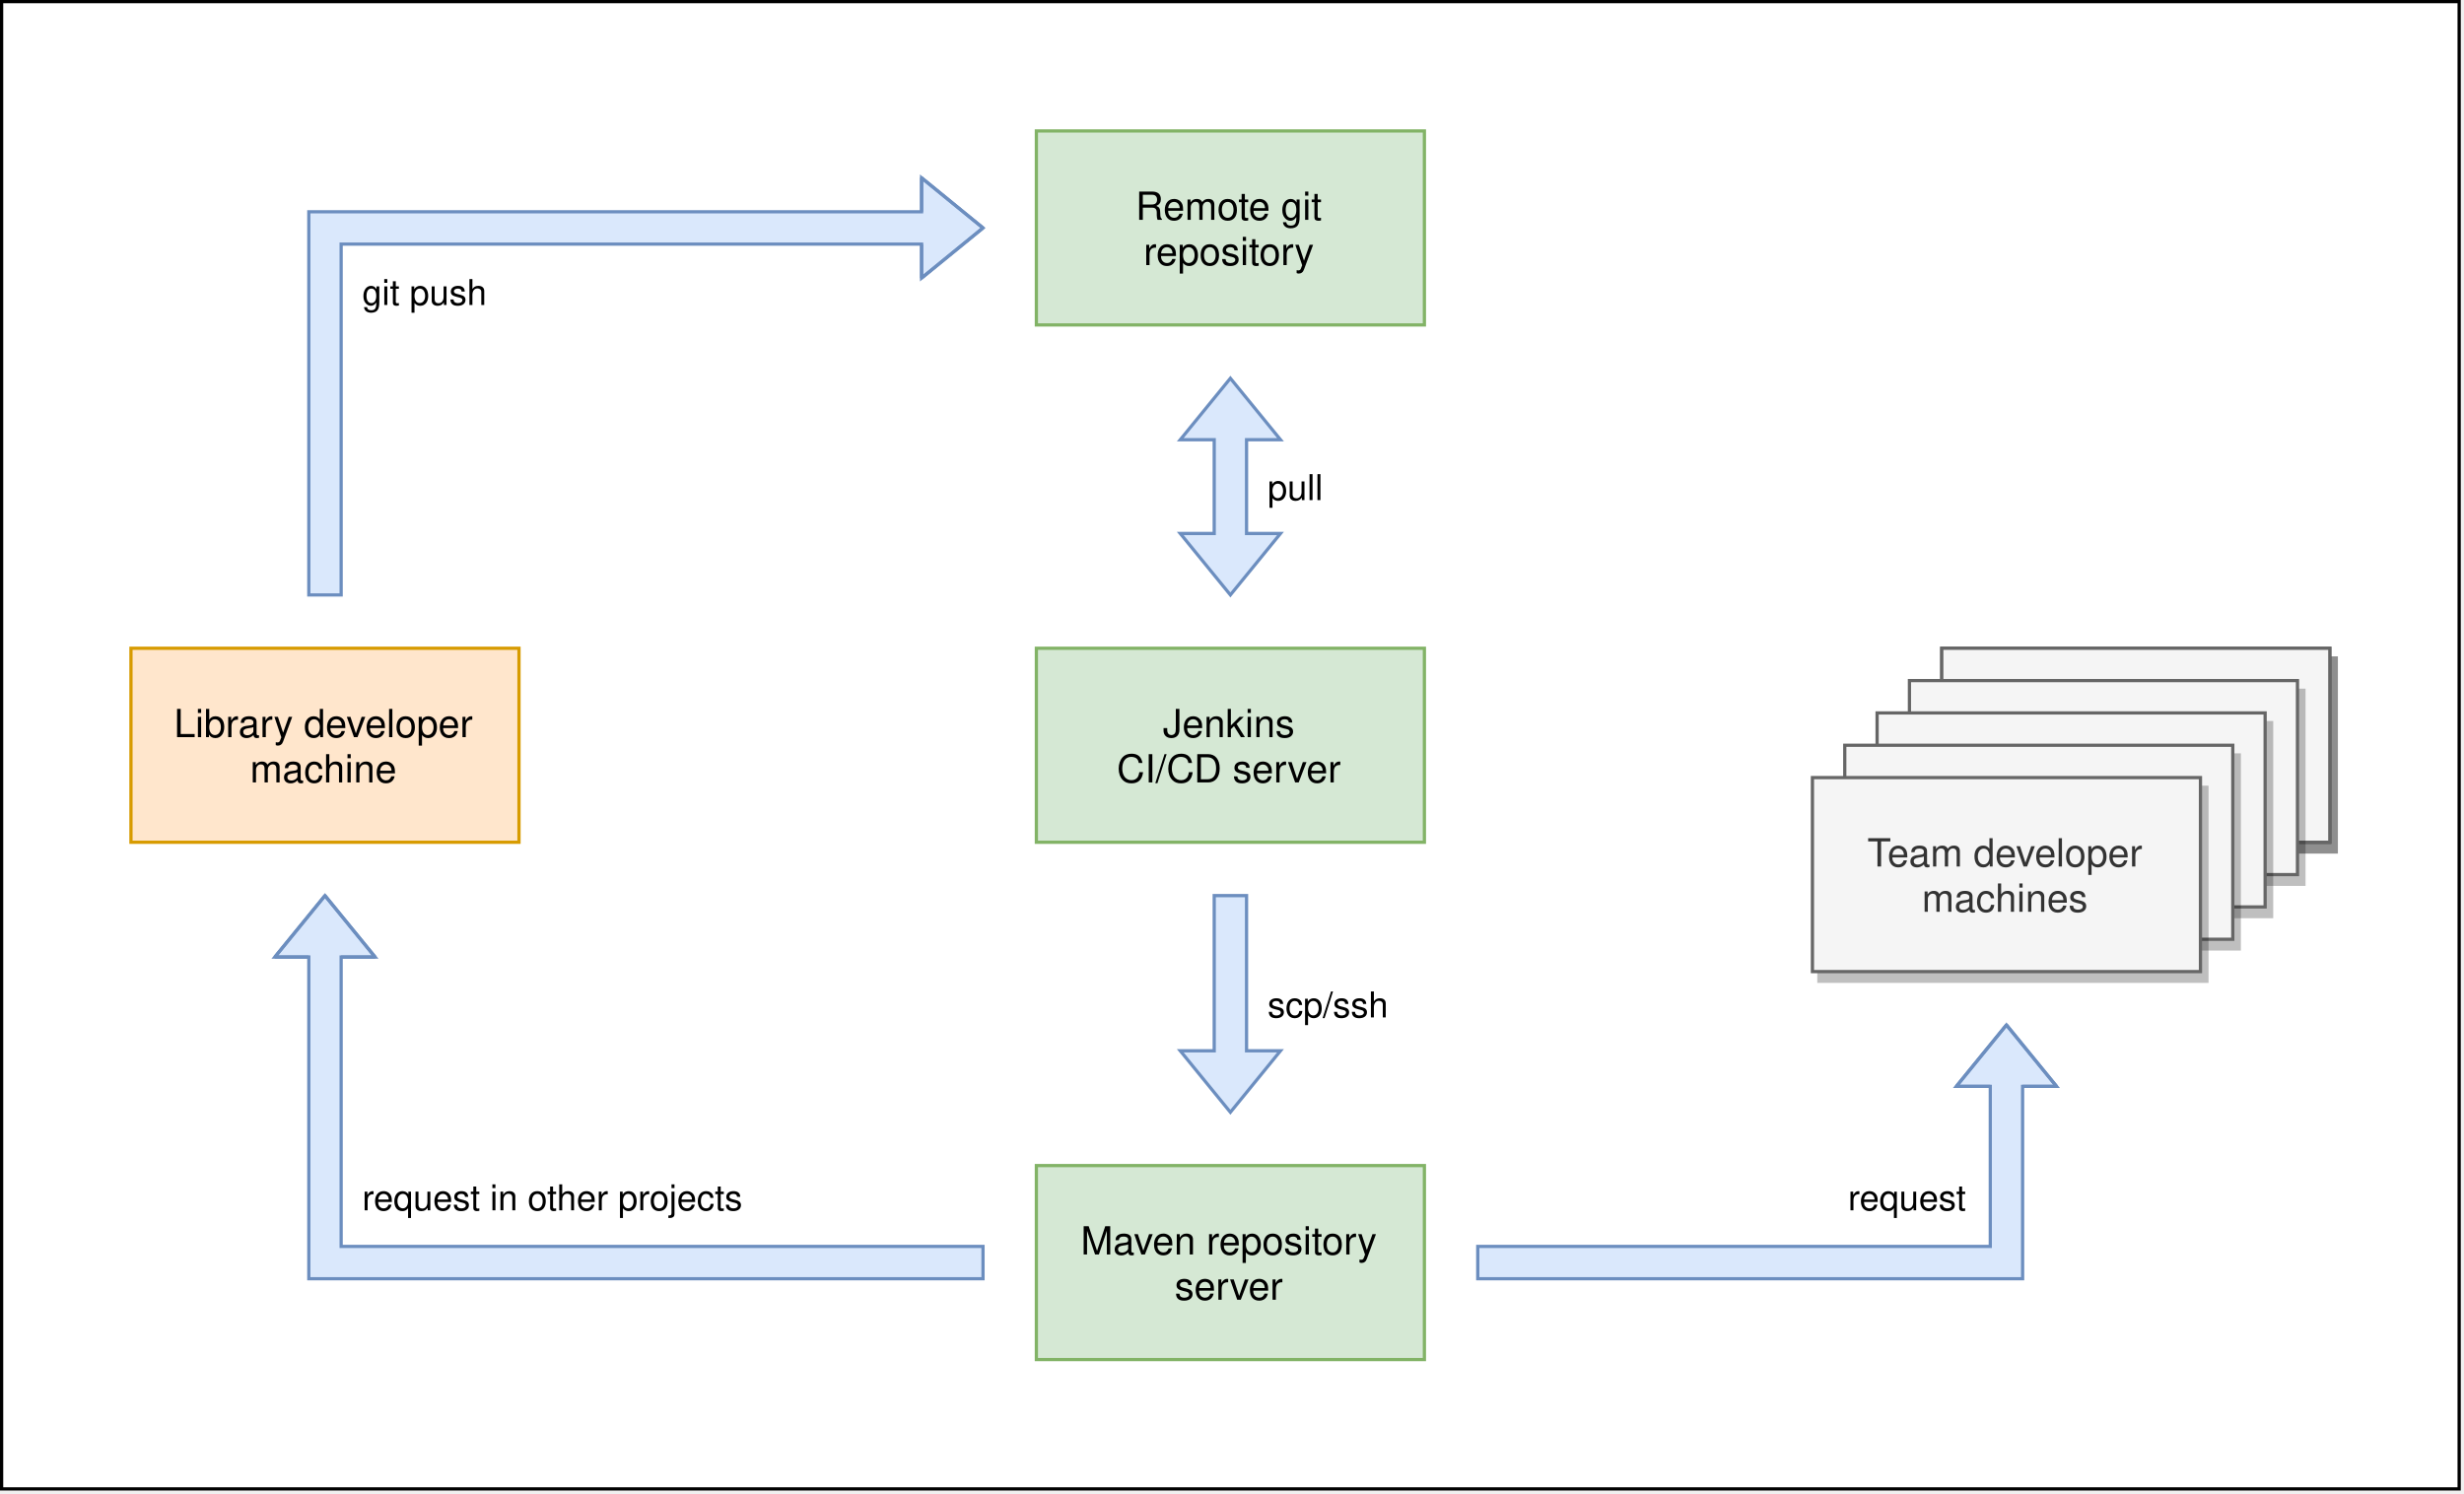
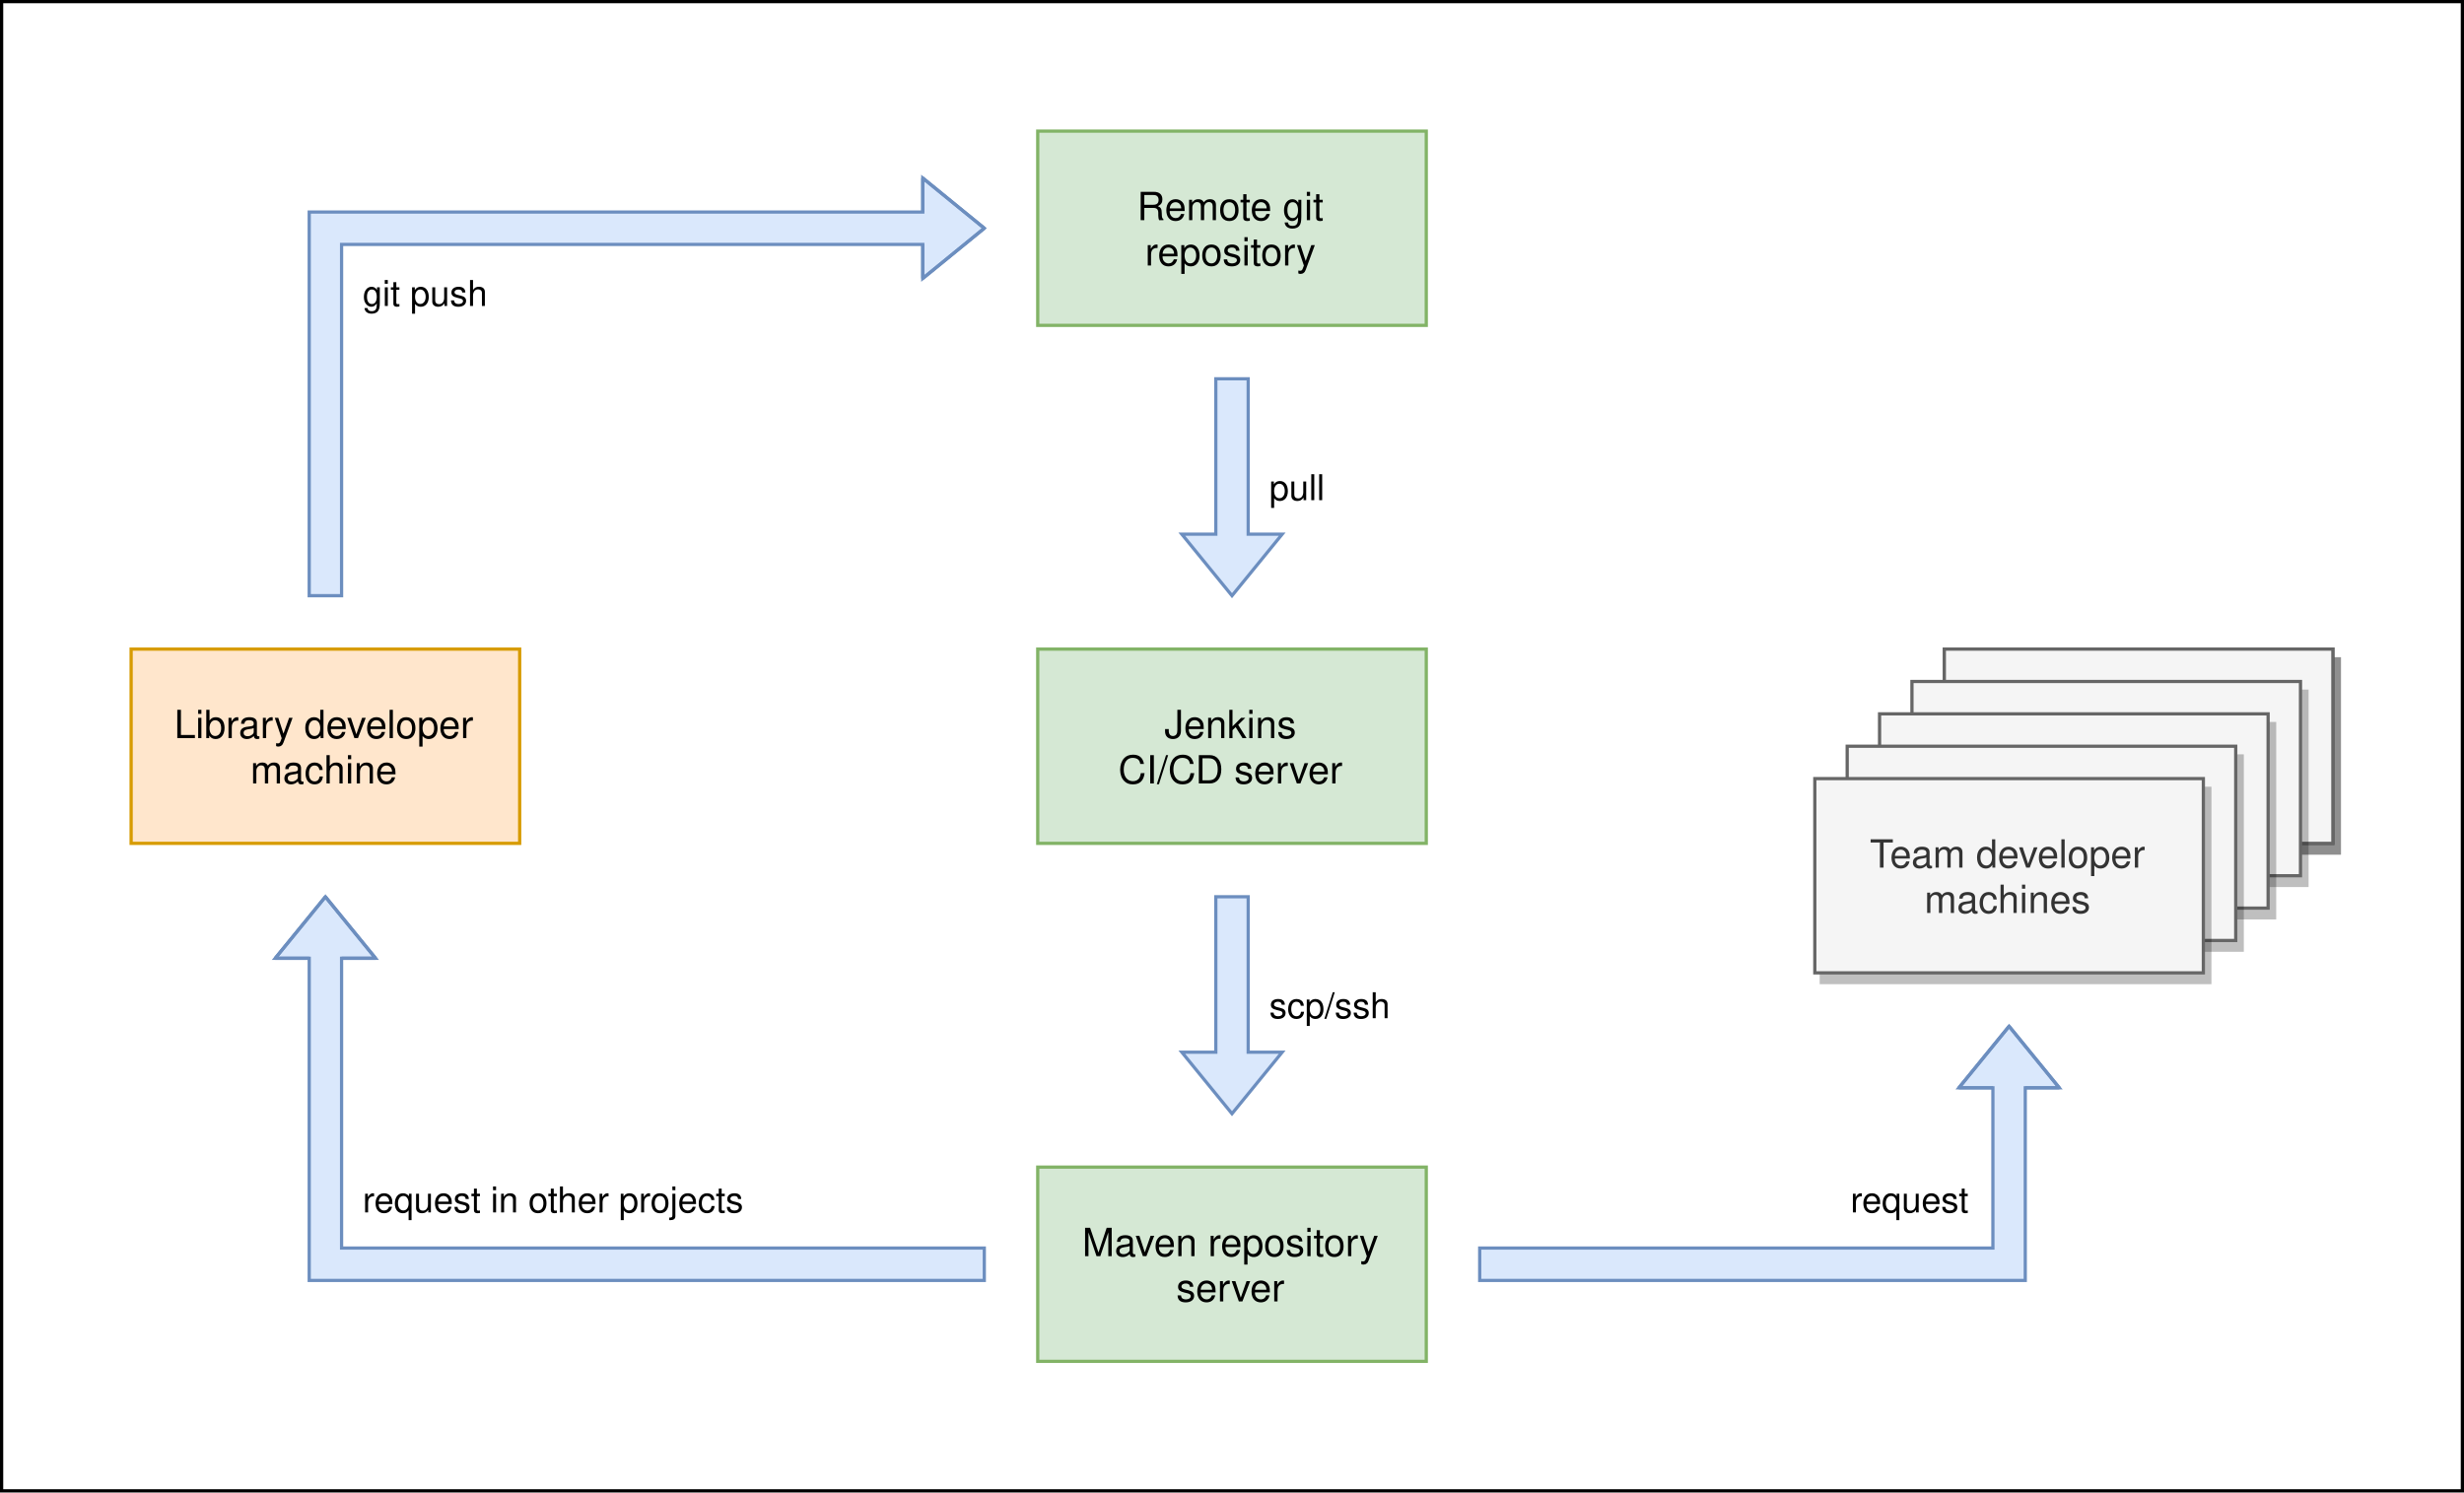
- <svg xmlns="http://www.w3.org/2000/svg" version="1.1" width="762px" height="462px" viewBox="-0.5 -0.5 762 462" content="&lt;mxfile host=&quot;drawio.dom.schrotti12.eu&quot; modified=&quot;2021-02-07T10:15:12.647Z&quot; agent=&quot;5.0 (Windows)&quot; version=&quot;14.2.9&quot; etag=&quot;x3qXgvU4v3LEs1U2IrQ3&quot; type=&quot;device&quot;&gt;&lt;diagram id=&quot;O3jp1okc1w5Au4gAys2F&quot;&gt;7VnbbuIwEP0aHrtK4hDCY0vbvaiVqu1K+2ySSeLWxFnHUNivX5s4VwdKK8gWqVQqcGKPPWfOTCZmhGaL9VeOs+SehUBHjhWuR+h65Di27Y/lm0I2BeIhrwBiTkI9qAYeyV/QoKXRJQkhbw0UjFFBsjYYsDSFQLQwzDl7aQ+LGG2vmuEYDOAxwNREf5NQJBr1LKu+8A1InOilp+WFBS4HayBPcMheGhC6GaEZZ0wUnxbrGVBFXslLMe92x9VqYxxSccgEp5iwwnSpfdP7EpvSWc6WaQhqvDVCV3o8cAHrnWvalSdSAsAWIPhGDtETXO27Dj7SX19qJieexpIGiW4JYh29uLJcOyg/aB/7/UWGvzERavfLPHnFc8ZFwmKWYnrHWCZBW4JPIMRGCxQvBZOQDGmmvkYU1pdKbBITmMcgHoATuWPgjxkOSBorG56awZY8gF1XIZTa05uq93BTo1eYkjiVVylEkquriFA6Y5TxrRcoxOBHgVpGcPYMjSte4MM8qoKqFmqFtNiXZl+n2daRAhq/NfAX1hfX8v1W9C/KnOZAsSCr9g76Qr01L4nFm8aAjJFU5I3VHxRQL213RGdbVkc2hcXO7NI8i6Jcut0VWuXiQdpzDe3dkTnHW4ZCWAFlGfCRI0shWl/KqCxwkJAUXpFlJ9pRBF7QG+1wMp1bR0phv81mXw7bTk8OHyOFxwaNP2HBBKj7gsrlij8OGcuJYNr8wRSGY/BDt49C35kjzzsOhchrczgZkELPoDAPMjkp7ymCzfKTshR2VLj31cpELKieksvSIrS1aqG9hXF/Ue0Uxa35W0LpjpgfpUhOzCJpHy6MqjS9pyCeqGZNDKX8gPSZpHkjz2bfpZXZteIC+EqVsI+fbYNWLN8gMVuqAR+y3Wjl4Zyy4HmgDmNsJs9k6NzZ0S0gz22b0BQWs5rtdccQct2WoWlHTTpQXTu7uxtzpaOm+9RQKoc/S8jVQiSV/5hIVIJbGWdP8skq33u76O9WP+8eOxKgvFU0M8B9a6E7Xot9IomVm+nT2AfWUkcAx9AWL+4yw4nJPryeVmoau57TUtPHEpNtiOkeryDd7q/u/qtW5XwaFDQdsEGxzWOgUzyajtVfr7C3LzWDpaKBF68iz4tjMvs4bHvuf2wHbfMQ6pPIdxFpnqicL5GoQ6Q7JJHmmcr5Eul0iBwPSaR5snK+RNodIr0hiTQPHn4BXuy/HZlPI2fDtdXh+oSngfJr/ftS0XPVv9Khm38=&lt;/diagram&gt;&lt;/mxfile&gt;">
+ <svg xmlns="http://www.w3.org/2000/svg" style="background-color: rgb(255, 255, 255);" version="1.1" width="761px" height="461px" viewBox="-0.5 -0.5 761 461" content="&lt;mxfile host=&quot;drawio.dom.schrotti12.eu&quot; modified=&quot;2021-02-07T12:41:02.664Z&quot; agent=&quot;5.0 (Windows)&quot; version=&quot;14.2.9&quot; etag=&quot;BYpJuhBm9Sbw2qUFguXW&quot; type=&quot;device&quot;&gt;&lt;diagram id=&quot;YBErbj6tkXfxk1Omsyz9&quot;&gt;7Vltb9owEP41fOyUN0L4uNJ2L2qlap20zya5JG6NnTkOhf362cR5daC0A1ak0grB2b7zPffc+WJG7myx+sJRlt6xCMjIsaLVyL0aOY7tOc5I/VvRupRMfLcUJBxHelIjeMB/QAstLS1wBHlnomCMCJx1hSGjFELRkSHO2XN3WsxI12qGEjAEDyEipvQXjkSqpb5lNQNfASepNj2tBhaomqwFeYoi9twSudcjd8YZE+WnxWoGRIFX4VKuu9kyWm+MAxX7LNCBWCJSaN/0vsS6cpazgkag5lsj91LPBy5gtdWmXXsiKQBsAYKv5RS9wNO+6+C7+utzg+TE17K0BaJXCZGOXlJrbhyUH7SPw/66hr8JFmr3RZ6+4DnjImUJo4jcMpZJoS2FjyDEWhMUFYJJkQxppr7GBFafFdmkTCCegLgHjuWOgT9kKMQ0UTp8tYIVPIRtoxBJ7ulNNXu4bqSXiOCEylECscTqMsaEzBhhfOOFGyEI4lCZEZw9QWvEDwOYx3VQlaFOSMt9afR1mm0cKUXj1wb+wvrkWUHQif5FldMcCBJ42d3BUKg36iWwaN2akDFMRd6yfq8EjWm7Rzrbsnq0KTX2VlfqWRzn0u0+0WoX9+KeZ3DvFs852iAUwRIIy4CPHF9GZvVZRmWBwhRTeIGWvWjHMfjhYLSjyXRuHSiFgy6aQzlsOwM5fIgUHhsw/oAFE6DOBZXLNX4cMpZjwbT6vSGMxhBE3hCEgTN3ff8wELp+F8PJCSH0DQjzMJOL8oEi2C4/lFHYUuHeVitTsSB6SS5Li9DaakM7C+Puotorihv1N5iQLTE/SJGcmEXS3p8YdWl6S0E8Us2aGEz5DvQJ07yVZ7NvUsvsSmEBfKlK2PvPtpNWrMAAMSvUhHfZbgzl4T83GP3s2yOXxmYuTU6dSluaB9f3uio0ouWqdrfdU+R6XkfRtEcuHbe+nu3NjmnpoNk/NYjL4XcBuTKEqXxjIlX5bmWcPcoHrXzn6THcvH4cJlsSoDo52hngvbbuHa7jPhLFqs0Mcewdc6lHgENwi5eHzunIZO9fT2s2jT3f6bDpfZHJNsh0h5ZAN/trHgbqzuV8+hV3esJ+xTZvhY7xpDpWf4PE3rzUCkZFS16+yjwvb83sw6Dte/+xO7TNO6kPIN8EpHnBcr5Auj0gvVMCaV6xnC+QTg/I8SmBNC9azhdIuwekf0ogzXuIn4AWu48j82nkbLC2elgf8XJQfm1+bip7ruZHO/f6Lw==&lt;/diagram&gt;&lt;/mxfile&gt;">
  <defs />
  <g>
    <rect x="0" y="0" width="760" height="460" fill="#ffffff" stroke="#000000" pointer-events="all" />
    <path d="M 105 183.5 L 95 183.5 L 95 65 L 284.5 65 L 284.5 54.5 L 303.5 70 L 284.5 85.5 L 284.5 75 L 105 75 Z" fill="#dae8fc" stroke="#6c8ebf" stroke-miterlimit="1.42" pointer-events="all" />
    <path d="M 284.5 65 L 284.5 54.5 L 303.5 70 L 284.5 85.5 L 284.5 75" fill="none" stroke="#6c8ebf" stroke-miterlimit="4" pointer-events="all" />
    <g fill="#000000" font-family="Helvetica" font-size="11px">
      <rect fill="#ffffff" stroke="none" x="112" y="84" width="40" height="14" stroke-width="0" />
-       <text x="111.5" y="93.83">git push</text>
+       <text x="111.5" y="94">git push</text>
    </g>
    <rect x="40" y="200" width="120" height="60" fill="#ffe6cc" stroke="#d79b00" pointer-events="all" />
    <g fill="#000000" font-family="Helvetica" text-anchor="middle" font-size="12px">
      <text x="99.5" y="227.5">Library developer</text>
      <text x="99.5" y="241.5">machine</text>
    </g>
    <rect x="320" y="40" width="120" height="60" fill="#d5e8d4" stroke="#82b366" pointer-events="all" />
    <g fill="#000000" font-family="Helvetica" text-anchor="middle" font-size="12px">
      <text x="379.5" y="67.5">Remote git</text>
      <text x="379.5" y="81.5">repository</text>
    </g>
    <path d="M 375 276.5 L 385 276.5 L 385 324.5 L 395.5 324.5 L 380 343.5 L 364.5 324.5 L 375 324.5 Z" fill="#dae8fc" stroke="#6c8ebf" stroke-miterlimit="10" pointer-events="all" />
    <g fill="#000000" font-family="Helvetica" font-size="11px">
      <rect fill="#ffffff" stroke="none" x="392" y="304" width="41" height="14" stroke-width="0" />
-       <text x="391.5" y="314.17">scp/ssh</text>
+       <text x="391.5" y="314">scp/ssh</text>
    </g>
    <rect x="320" y="200" width="120" height="60" fill="#d5e8d4" stroke="#82b366" pointer-events="all" />
    <g fill="#000000" font-family="Helvetica" text-anchor="middle" font-size="12px">
      <text x="379.5" y="227.5">Jenkins</text>
      <text x="379.5" y="241.5">CI/CD server</text>
    </g>
-     <path d="M 375 135.5 L 364.5 135.5 L 380 116.5 L 395.5 135.5 L 385 135.5 L 385 164.5 L 395.5 164.5 L 380 183.5 L 364.5 164.5 L 375 164.5 Z" fill="#dae8fc" stroke="#6c8ebf" stroke-miterlimit="10" pointer-events="all" />
+     <path d="M 375 116.5 L 385 116.5 L 385 164.5 L 395.5 164.5 L 380 183.5 L 364.5 164.5 L 375 164.5 Z" fill="#dae8fc" stroke="#6c8ebf" stroke-miterlimit="10" pointer-events="all" />
    <g fill="#000000" font-family="Helvetica" font-size="11px">
      <rect fill="#ffffff" stroke="none" x="392" y="144" width="18" height="14" stroke-width="0" />
-       <text x="391.5" y="154.17">pull</text>
+       <text x="391.5" y="154">pull</text>
    </g>
    <path d="M 303.5 385 L 303.5 395 L 95 395 L 95 295.5 L 84.5 295.5 L 100 276.5 L 115.5 295.5 L 105 295.5 L 105 385 Z" fill="#dae8fc" stroke="#6c8ebf" stroke-miterlimit="1.42" pointer-events="all" />
    <path d="M 95 295.5 L 84.5 295.5 L 100 276.5 L 115.5 295.5 L 105 295.5" fill="none" stroke="#6c8ebf" stroke-miterlimit="4" pointer-events="all" />
    <g fill="#000000" font-family="Helvetica" font-size="11px">
      <rect fill="#ffffff" stroke="none" x="112" y="364" width="120" height="14" stroke-width="0" />
-       <text x="111.5" y="373.83">request in other projects</text>
+       <text x="111.5" y="374">request in other projects</text>
    </g>
    <path d="M 456.5 395 L 456.5 385 L 615 385 L 615 335.5 L 604.5 335.5 L 620 316.5 L 635.5 335.5 L 625 335.5 L 625 395 Z" fill="#dae8fc" stroke="#6c8ebf" stroke-miterlimit="1.42" pointer-events="all" />
    <path d="M 615 335.5 L 604.5 335.5 L 620 316.5 L 635.5 335.5 L 625 335.5" fill="none" stroke="#6c8ebf" stroke-miterlimit="4" pointer-events="all" />
    <g fill="#000000" font-family="Helvetica" text-anchor="end" font-size="11px">
      <rect fill="#ffffff" stroke="none" x="571" y="364" width="39" height="14" stroke-width="0" />
-       <text x="607.5" y="373.83">request</text>
+       <text x="607.5" y="374">request</text>
    </g>
    <rect x="320" y="360" width="120" height="60" fill="#d5e8d4" stroke="#82b366" pointer-events="all" />
    <g fill="#000000" font-family="Helvetica" text-anchor="middle" font-size="12px">
      <text x="379.5" y="387.5">Maven repository</text>
      <text x="379.5" y="401.5">server</text>
    </g>
    <rect x="600" y="200" width="120" height="60" fill="#000000" stroke="#000000" transform="translate(2,3)" opacity="0.25" />
    <rect x="600" y="200" width="120" height="60" fill="#f5f5f5" stroke="#666666" pointer-events="all" />
    <g fill="#333333" font-family="Helvetica" text-anchor="middle" font-size="12px">
      <text x="659.5" y="227.5">Library developer</text>
      <text x="659.5" y="241.5">machine</text>
    </g>
    <rect x="600" y="200" width="120" height="60" fill="#000000" stroke="#000000" transform="translate(2,3)" opacity="0.25" />
    <rect x="600" y="200" width="120" height="60" fill="#f5f5f5" stroke="#666666" pointer-events="all" />
    <rect x="590" y="210" width="120" height="60" fill="#000000" stroke="#000000" transform="translate(2,3)" opacity="0.25" />
    <rect x="590" y="210" width="120" height="60" fill="#f5f5f5" stroke="#666666" pointer-events="all" />
    <rect x="580" y="220" width="120" height="60" fill="#000000" stroke="#000000" transform="translate(2,3)" opacity="0.25" />
    <rect x="580" y="220" width="120" height="60" fill="#f5f5f5" stroke="#666666" pointer-events="all" />
    <rect x="570" y="230" width="120" height="60" fill="#000000" stroke="#000000" transform="translate(2,3)" opacity="0.25" />
    <rect x="570" y="230" width="120" height="60" fill="#f5f5f5" stroke="#666666" pointer-events="all" />
    <rect x="560" y="240" width="120" height="60" fill="#000000" stroke="#000000" transform="translate(2,3)" opacity="0.25" />
    <rect x="560" y="240" width="120" height="60" fill="#f5f5f5" stroke="#666666" pointer-events="all" />
    <g fill="#333333" font-family="Helvetica" text-anchor="middle" font-size="12px">
      <text x="619.5" y="267.5">Team developer</text>
      <text x="619.5" y="281.5">machines</text>
    </g>
  </g>
</svg>
